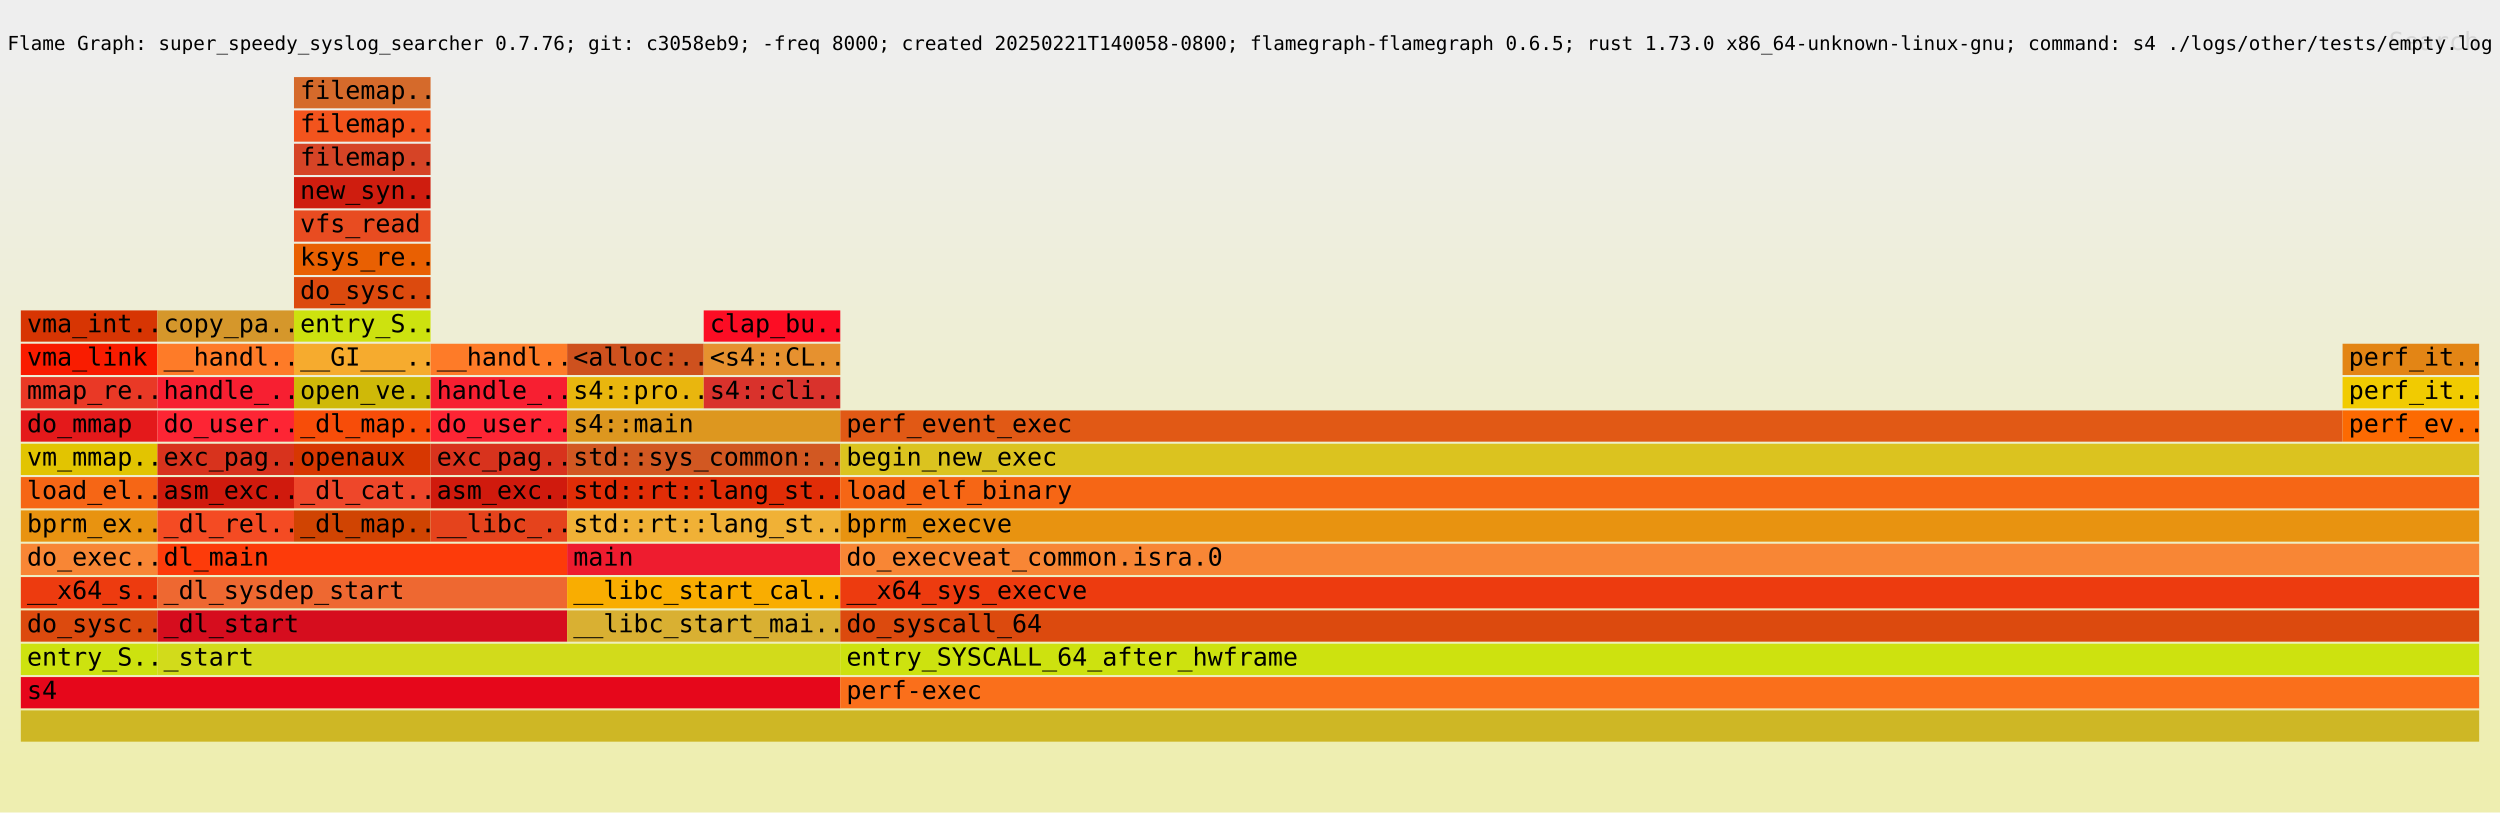
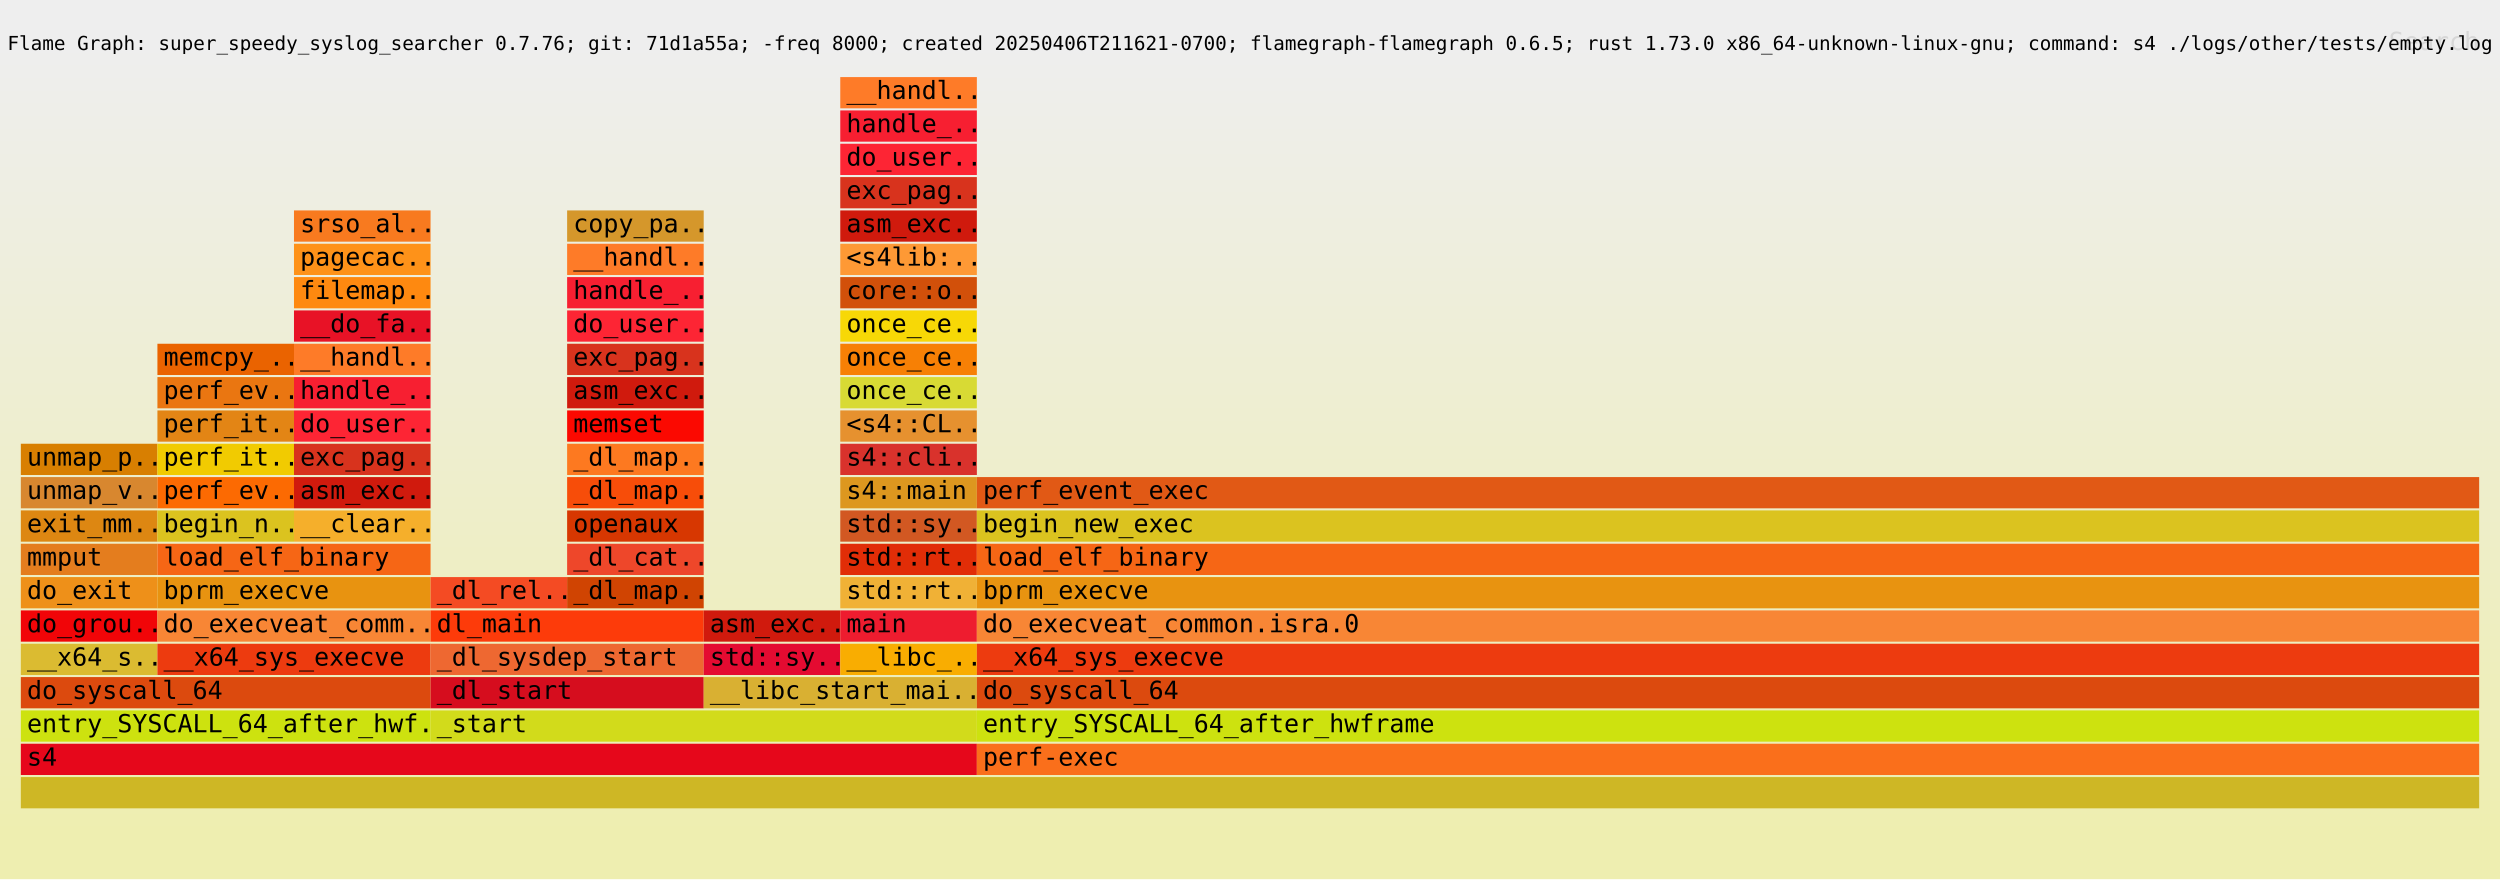
- <svg xmlns="http://www.w3.org/2000/svg" xmlns:ns1="http://github.com/jonhoo/inferno" version="1.1" width="1200" height="390" viewBox="0 0 1200 390">
+ <svg xmlns="http://www.w3.org/2000/svg" xmlns:ns1="http://github.com/jonhoo/inferno" version="1.1" width="1200" height="422" viewBox="0 0 1200 422">
  <defs>
    <linearGradient id="background" y1="0" y2="1" x1="0" x2="0">
      <stop stop-color="#eeeeee" offset="5%" />
      <stop stop-color="#eeeeb0" offset="95%" />
    </linearGradient>
  </defs>
  <style type="text/css">
text { font-family:monospace; font-size:12px }
#title { text-anchor:middle; font-size:17px; }
#matched { text-anchor:end; }
#search { text-anchor:end; opacity:0.1; cursor:pointer; }
#search:hover, #search.show { opacity:1; }
#subtitle { text-anchor:middle; font-color:rgb(160,160,160); }
#unzoom { cursor:pointer; }
#frames &gt; *:hover { stroke:black; stroke-width:0.5; cursor:pointer; }
.hide { display:none; }
.parent { opacity:0.5; }
</style>
-   <rect x="0" y="0" width="100%" height="390" fill="url(#background)" />
-   <text id="title" style="font-size:xx-small" fill="rgb(0,0,0)" x="50%" y="24.00">Flame Graph: super_speedy_syslog_searcher 0.7.76; git: c3058eb9; -freq 8000; created 20250221T140058-0800; flamegraph-flamegraph 0.6.5; rust 1.73.0 x86_64-unknown-linux-gnu<br />; command: s4 ./logs/other/tests/empty.log</text>
-   <text id="details" fill="rgb(0,0,0)" x="10" y="373.00"> </text>
+   <rect x="0" y="0" width="100%" height="422" fill="url(#background)" />
+   <text id="title" style="font-size:xx-small" fill="rgb(0,0,0)" x="50%" y="24.00">Flame Graph: super_speedy_syslog_searcher 0.7.76; git: 71d1a55a; -freq 8000; created 20250406T211621-0700; flamegraph-flamegraph 0.6.5; rust 1.73.0 x86_64-unknown-linux-gnu<br />; command: s4 ./logs/other/tests/empty.log</text>
+   <text id="details" fill="rgb(0,0,0)" x="10" y="405.00"> </text>
  <text id="unzoom" class="hide" fill="rgb(0,0,0)" x="10" y="24.00">Reset Zoom</text>
  <text id="search" fill="rgb(0,0,0)" x="1190" y="24.00">Search</text>
-   <text id="matched" fill="rgb(0,0,0)" x="1190" y="373.00"> </text>
+   <text id="matched" fill="rgb(0,0,0)" x="1190" y="405.00"> </text>
  <svg id="frames" x="10" width="1180" total_samples="18">
    <g>
-       <rect x="0%" y="309" width="5.556%" height="15" fill="rgb(205,226,15)" ns1:x="0" ns1:w="1" />
-       <text x="0.25%" y="319.50">entry_S..</text>
-     </g>
-     <g>
-       <rect x="0%" y="293" width="5.556%" height="15" fill="rgb(220,74,14)" ns1:x="0" ns1:w="1" />
-       <text x="0.25%" y="303.50">do_sysc..</text>
-     </g>
-     <g>
-       <rect x="0%" y="277" width="5.556%" height="15" fill="rgb(237,59,15)" ns1:x="0" ns1:w="1" />
-       <text x="0.25%" y="287.50">__x64_s..</text>
-     </g>
-     <g>
-       <rect x="0%" y="261" width="5.556%" height="15" fill="rgb(248,134,53)" ns1:x="0" ns1:w="1" />
-       <text x="0.25%" y="271.50">do_exec..</text>
-     </g>
-     <g>
-       <rect x="0%" y="245" width="5.556%" height="15" fill="rgb(232,147,16)" ns1:x="0" ns1:w="1" />
-       <text x="0.25%" y="255.50">bprm_ex..</text>
-     </g>
-     <g>
-       <rect x="0%" y="229" width="5.556%" height="15" fill="rgb(246,102,21)" ns1:x="0" ns1:w="1" />
-       <text x="0.25%" y="239.50">load_el..</text>
-     </g>
-     <g>
-       <rect x="0%" y="213" width="5.556%" height="15" fill="rgb(226,196,1)" ns1:x="0" ns1:w="1" />
-       <text x="0.25%" y="223.50">vm_mmap..</text>
-     </g>
-     <g>
-       <rect x="0%" y="197" width="5.556%" height="15" fill="rgb(228,25,27)" ns1:x="0" ns1:w="1" />
-       <text x="0.25%" y="207.50">do_mmap</text>
-     </g>
-     <g>
-       <rect x="0%" y="181" width="5.556%" height="15" fill="rgb(233,57,38)" ns1:x="0" ns1:w="1" />
-       <text x="0.25%" y="191.50">mmap_re..</text>
-     </g>
-     <g>
-       <rect x="0%" y="165" width="5.556%" height="15" fill="rgb(249,28,0)" ns1:x="0" ns1:w="1" />
-       <text x="0.25%" y="175.50">vma_link</text>
-     </g>
-     <g>
-       <rect x="0%" y="149" width="5.556%" height="15" fill="rgb(215,53,3)" ns1:x="0" ns1:w="1" />
-       <text x="0.25%" y="159.50">vma_int..</text>
-     </g>
-     <g>
-       <rect x="5.556%" y="245" width="5.556%" height="15" fill="rgb(244,75,35)" ns1:x="1" ns1:w="1" />
-       <text x="5.806%" y="255.50">_dl_rel..</text>
-     </g>
-     <g>
-       <rect x="5.556%" y="229" width="5.556%" height="15" fill="rgb(208,26,13)" ns1:x="1" ns1:w="1" />
-       <text x="5.806%" y="239.50">asm_exc..</text>
-     </g>
-     <g>
-       <rect x="5.556%" y="213" width="5.556%" height="15" fill="rgb(216,51,29)" ns1:x="1" ns1:w="1" />
-       <text x="5.806%" y="223.50">exc_pag..</text>
-     </g>
-     <g>
-       <rect x="5.556%" y="197" width="5.556%" height="15" fill="rgb(253,37,52)" ns1:x="1" ns1:w="1" />
-       <text x="5.806%" y="207.50">do_user..</text>
-     </g>
-     <g>
-       <rect x="5.556%" y="181" width="5.556%" height="15" fill="rgb(247,31,49)" ns1:x="1" ns1:w="1" />
-       <text x="5.806%" y="191.50">handle_..</text>
-     </g>
-     <g>
-       <rect x="5.556%" y="165" width="5.556%" height="15" fill="rgb(254,123,40)" ns1:x="1" ns1:w="1" />
-       <text x="5.806%" y="175.50">__handl..</text>
-     </g>
-     <g>
-       <rect x="5.556%" y="149" width="5.556%" height="15" fill="rgb(213,151,43)" ns1:x="1" ns1:w="1" />
-       <text x="5.806%" y="159.50">copy_pa..</text>
-     </g>
-     <g>
-       <rect x="11.111%" y="245" width="5.556%" height="15" fill="rgb(208,68,2)" ns1:x="2" ns1:w="1" />
-       <text x="11.361%" y="255.50">_dl_map..</text>
-     </g>
-     <g>
-       <rect x="11.111%" y="229" width="5.556%" height="15" fill="rgb(238,71,42)" ns1:x="2" ns1:w="1" />
-       <text x="11.361%" y="239.50">_dl_cat..</text>
-     </g>
-     <g>
-       <rect x="11.111%" y="213" width="5.556%" height="15" fill="rgb(215,55,1)" ns1:x="2" ns1:w="1" />
-       <text x="11.361%" y="223.50">openaux</text>
-     </g>
-     <g>
-       <rect x="11.111%" y="197" width="5.556%" height="15" fill="rgb(247,77,9)" ns1:x="2" ns1:w="1" />
-       <text x="11.361%" y="207.50">_dl_map..</text>
-     </g>
-     <g>
-       <rect x="11.111%" y="181" width="5.556%" height="15" fill="rgb(207,185,8)" ns1:x="2" ns1:w="1" />
-       <text x="11.361%" y="191.50">open_ve..</text>
-     </g>
-     <g>
-       <rect x="11.111%" y="165" width="5.556%" height="15" fill="rgb(246,171,46)" ns1:x="2" ns1:w="1" />
-       <text x="11.361%" y="175.50">__GI___..</text>
-     </g>
-     <g>
-       <rect x="11.111%" y="149" width="5.556%" height="15" fill="rgb(205,226,15)" ns1:x="2" ns1:w="1" />
-       <text x="11.361%" y="159.50">entry_S..</text>
-     </g>
-     <g>
-       <rect x="11.111%" y="133" width="5.556%" height="15" fill="rgb(220,74,14)" ns1:x="2" ns1:w="1" />
-       <text x="11.361%" y="143.50">do_sysc..</text>
-     </g>
-     <g>
-       <rect x="11.111%" y="117" width="5.556%" height="15" fill="rgb(233,96,2)" ns1:x="2" ns1:w="1" />
-       <text x="11.361%" y="127.50">ksys_re..</text>
-     </g>
-     <g>
-       <rect x="11.111%" y="101" width="5.556%" height="15" fill="rgb(232,76,33)" ns1:x="2" ns1:w="1" />
-       <text x="11.361%" y="111.50">vfs_read</text>
-     </g>
-     <g>
-       <rect x="11.111%" y="85" width="5.556%" height="15" fill="rgb(207,29,15)" ns1:x="2" ns1:w="1" />
-       <text x="11.361%" y="95.50">new_syn..</text>
-     </g>
-     <g>
-       <rect x="11.111%" y="69" width="5.556%" height="15" fill="rgb(214,68,38)" ns1:x="2" ns1:w="1" />
-       <text x="11.361%" y="79.50">filemap..</text>
-     </g>
-     <g>
-       <rect x="11.111%" y="53" width="5.556%" height="15" fill="rgb(242,84,29)" ns1:x="2" ns1:w="1" />
-       <text x="11.361%" y="63.50">filemap..</text>
-     </g>
-     <g>
-       <rect x="11.111%" y="37" width="5.556%" height="15" fill="rgb(213,106,43)" ns1:x="2" ns1:w="1" />
-       <text x="11.361%" y="47.50">filemap..</text>
-     </g>
-     <g>
-       <rect x="5.556%" y="293" width="16.667%" height="15" fill="rgb(214,13,30)" ns1:x="1" ns1:w="3" />
-       <text x="5.806%" y="303.50">_dl_start</text>
-     </g>
-     <g>
-       <rect x="5.556%" y="277" width="16.667%" height="15" fill="rgb(238,104,49)" ns1:x="1" ns1:w="3" />
-       <text x="5.806%" y="287.50">_dl_sysdep_start</text>
-     </g>
-     <g>
-       <rect x="5.556%" y="261" width="16.667%" height="15" fill="rgb(253,59,10)" ns1:x="1" ns1:w="3" />
-       <text x="5.806%" y="271.50">dl_main</text>
-     </g>
-     <g>
-       <rect x="16.667%" y="245" width="5.556%" height="15" fill="rgb(229,67,28)" ns1:x="3" ns1:w="1" />
-       <text x="16.917%" y="255.50">__libc_..</text>
-     </g>
-     <g>
-       <rect x="16.667%" y="229" width="5.556%" height="15" fill="rgb(208,26,13)" ns1:x="3" ns1:w="1" />
-       <text x="16.917%" y="239.50">asm_exc..</text>
-     </g>
-     <g>
-       <rect x="16.667%" y="213" width="5.556%" height="15" fill="rgb(216,51,29)" ns1:x="3" ns1:w="1" />
-       <text x="16.917%" y="223.50">exc_pag..</text>
-     </g>
-     <g>
-       <rect x="16.667%" y="197" width="5.556%" height="15" fill="rgb(253,37,52)" ns1:x="3" ns1:w="1" />
-       <text x="16.917%" y="207.50">do_user..</text>
-     </g>
-     <g>
-       <rect x="16.667%" y="181" width="5.556%" height="15" fill="rgb(247,31,49)" ns1:x="3" ns1:w="1" />
-       <text x="16.917%" y="191.50">handle_..</text>
-     </g>
-     <g>
-       <rect x="16.667%" y="165" width="5.556%" height="15" fill="rgb(254,123,40)" ns1:x="3" ns1:w="1" />
-       <text x="16.917%" y="175.50">__handl..</text>
-     </g>
-     <g>
-       <rect x="22.222%" y="181" width="5.556%" height="15" fill="rgb(233,182,14)" ns1:x="4" ns1:w="1" />
-       <text x="22.472%" y="191.50">s4::pro..</text>
-     </g>
-     <g>
-       <rect x="22.222%" y="165" width="5.556%" height="15" fill="rgb(206,81,30)" ns1:x="4" ns1:w="1" />
-       <text x="22.472%" y="175.50">&lt;alloc:..</text>
-     </g>
-     <g>
-       <rect x="0%" y="325" width="33.333%" height="15" fill="rgb(230,7,27)" ns1:x="0" ns1:w="6" />
-       <text x="0.25%" y="335.50">s4</text>
-     </g>
-     <g>
-       <rect x="5.556%" y="309" width="27.778%" height="15" fill="rgb(210,219,27)" ns1:x="1" ns1:w="5" />
-       <text x="5.806%" y="319.50">_start</text>
-     </g>
-     <g>
-       <rect x="22.222%" y="293" width="11.111%" height="15" fill="rgb(217,176,50)" ns1:x="4" ns1:w="2" />
-       <text x="22.472%" y="303.50">__libc_start_mai..</text>
-     </g>
-     <g>
-       <rect x="22.222%" y="277" width="11.111%" height="15" fill="rgb(249,173,1)" ns1:x="4" ns1:w="2" />
-       <text x="22.472%" y="287.50">__libc_start_cal..</text>
-     </g>
-     <g>
-       <rect x="22.222%" y="261" width="11.111%" height="15" fill="rgb(238,28,47)" ns1:x="4" ns1:w="2" />
-       <text x="22.472%" y="271.50">main</text>
-     </g>
-     <g>
-       <rect x="22.222%" y="245" width="11.111%" height="15" fill="rgb(240,177,54)" ns1:x="4" ns1:w="2" />
-       <text x="22.472%" y="255.50">std::rt::lang_st..</text>
-     </g>
-     <g>
-       <rect x="22.222%" y="229" width="11.111%" height="15" fill="rgb(225,45,7)" ns1:x="4" ns1:w="2" />
-       <text x="22.472%" y="239.50">std::rt::lang_st..</text>
-     </g>
-     <g>
-       <rect x="22.222%" y="213" width="11.111%" height="15" fill="rgb(210,88,34)" ns1:x="4" ns1:w="2" />
-       <text x="22.472%" y="223.50">std::sys_common:..</text>
-     </g>
-     <g>
-       <rect x="22.222%" y="197" width="11.111%" height="15" fill="rgb(221,151,31)" ns1:x="4" ns1:w="2" />
-       <text x="22.472%" y="207.50">s4::main</text>
-     </g>
-     <g>
-       <rect x="27.778%" y="181" width="5.556%" height="15" fill="rgb(217,50,44)" ns1:x="5" ns1:w="1" />
-       <text x="28.028%" y="191.50">s4::cli..</text>
-     </g>
-     <g>
-       <rect x="27.778%" y="165" width="5.556%" height="15" fill="rgb(230,145,47)" ns1:x="5" ns1:w="1" />
-       <text x="28.028%" y="175.50">&lt;s4::CL..</text>
-     </g>
-     <g>
-       <rect x="27.778%" y="149" width="5.556%" height="15" fill="rgb(252,13,36)" ns1:x="5" ns1:w="1" />
-       <text x="28.028%" y="159.50">clap_bu..</text>
-     </g>
-     <g>
-       <rect x="33.333%" y="197" width="61.111%" height="15" fill="rgb(225,89,21)" ns1:x="6" ns1:w="11" />
-       <text x="33.583%" y="207.50">perf_event_exec</text>
-     </g>
-     <g>
-       <rect x="0%" y="341" width="100%" height="15" fill="rgb(206,183,37)" ns1:x="0" ns1:w="18" />
-       <text x="0.25%" y="351.50" />
-     </g>
-     <g>
-       <rect x="33.333%" y="325" width="66.667%" height="15" fill="rgb(250,111,27)" ns1:x="6" ns1:w="12" />
-       <text x="33.583%" y="335.50">perf-exec</text>
-     </g>
-     <g>
-       <rect x="33.333%" y="309" width="66.667%" height="15" fill="rgb(205,226,15)" ns1:x="6" ns1:w="12" />
-       <text x="33.583%" y="319.50">entry_SYSCALL_64_after_hwframe</text>
-     </g>
-     <g>
-       <rect x="33.333%" y="293" width="66.667%" height="15" fill="rgb(220,74,14)" ns1:x="6" ns1:w="12" />
-       <text x="33.583%" y="303.50">do_syscall_64</text>
-     </g>
-     <g>
-       <rect x="33.333%" y="277" width="66.667%" height="15" fill="rgb(237,59,15)" ns1:x="6" ns1:w="12" />
-       <text x="33.583%" y="287.50">__x64_sys_execve</text>
-     </g>
-     <g>
-       <rect x="33.333%" y="261" width="66.667%" height="15" fill="rgb(248,134,53)" ns1:x="6" ns1:w="12" />
-       <text x="33.583%" y="271.50">do_execveat_common.isra.0</text>
-     </g>
-     <g>
-       <rect x="33.333%" y="245" width="66.667%" height="15" fill="rgb(232,147,16)" ns1:x="6" ns1:w="12" />
-       <text x="33.583%" y="255.50">bprm_execve</text>
-     </g>
-     <g>
-       <rect x="33.333%" y="229" width="66.667%" height="15" fill="rgb(246,102,21)" ns1:x="6" ns1:w="12" />
-       <text x="33.583%" y="239.50">load_elf_binary</text>
-     </g>
-     <g>
-       <rect x="33.333%" y="213" width="66.667%" height="15" fill="rgb(219,195,31)" ns1:x="6" ns1:w="12" />
-       <text x="33.583%" y="223.50">begin_new_exec</text>
-     </g>
-     <g>
-       <rect x="94.444%" y="197" width="5.556%" height="15" fill="rgb(252,106,2)" ns1:x="17" ns1:w="1" />
-       <text x="94.694%" y="207.50">perf_ev..</text>
-     </g>
-     <g>
-       <rect x="94.444%" y="181" width="5.556%" height="15" fill="rgb(241,203,1)" ns1:x="17" ns1:w="1" />
-       <text x="94.694%" y="191.50">perf_it..</text>
-     </g>
-     <g>
-       <rect x="94.444%" y="165" width="5.556%" height="15" fill="rgb(227,133,21)" ns1:x="17" ns1:w="1" />
-       <text x="94.694%" y="175.50">perf_it..</text>
+       <rect x="0%" y="309" width="5.556%" height="15" fill="rgb(219,187,49)" ns1:x="0" ns1:w="1" />
+       <text x="0.25%" y="319.50">__x64_s..</text>
+     </g>
+     <g>
+       <rect x="0%" y="293" width="5.556%" height="15" fill="rgb(241,5,8)" ns1:x="0" ns1:w="1" />
+       <text x="0.25%" y="303.50">do_grou..</text>
+     </g>
+     <g>
+       <rect x="0%" y="277" width="5.556%" height="15" fill="rgb(238,144,25)" ns1:x="0" ns1:w="1" />
+       <text x="0.25%" y="287.50">do_exit</text>
+     </g>
+     <g>
+       <rect x="0%" y="261" width="5.556%" height="15" fill="rgb(228,125,30)" ns1:x="0" ns1:w="1" />
+       <text x="0.25%" y="271.50">mmput</text>
+     </g>
+     <g>
+       <rect x="0%" y="245" width="5.556%" height="15" fill="rgb(221,135,18)" ns1:x="0" ns1:w="1" />
+       <text x="0.25%" y="255.50">exit_mm..</text>
+     </g>
+     <g>
+       <rect x="0%" y="229" width="5.556%" height="15" fill="rgb(216,135,47)" ns1:x="0" ns1:w="1" />
+       <text x="0.25%" y="239.50">unmap_v..</text>
+     </g>
+     <g>
+       <rect x="0%" y="213" width="5.556%" height="15" fill="rgb(216,127,1)" ns1:x="0" ns1:w="1" />
+       <text x="0.25%" y="223.50">unmap_p..</text>
+     </g>
+     <g>
+       <rect x="5.556%" y="245" width="5.556%" height="15" fill="rgb(219,195,31)" ns1:x="1" ns1:w="1" />
+       <text x="5.806%" y="255.50">begin_n..</text>
+     </g>
+     <g>
+       <rect x="5.556%" y="229" width="5.556%" height="15" fill="rgb(252,106,2)" ns1:x="1" ns1:w="1" />
+       <text x="5.806%" y="239.50">perf_ev..</text>
+     </g>
+     <g>
+       <rect x="5.556%" y="213" width="5.556%" height="15" fill="rgb(241,203,1)" ns1:x="1" ns1:w="1" />
+       <text x="5.806%" y="223.50">perf_it..</text>
+     </g>
+     <g>
+       <rect x="5.556%" y="197" width="5.556%" height="15" fill="rgb(227,133,21)" ns1:x="1" ns1:w="1" />
+       <text x="5.806%" y="207.50">perf_it..</text>
+     </g>
+     <g>
+       <rect x="5.556%" y="181" width="5.556%" height="15" fill="rgb(234,118,17)" ns1:x="1" ns1:w="1" />
+       <text x="5.806%" y="191.50">perf_ev..</text>
+     </g>
+     <g>
+       <rect x="5.556%" y="165" width="5.556%" height="15" fill="rgb(234,99,0)" ns1:x="1" ns1:w="1" />
+       <text x="5.806%" y="175.50">memcpy_..</text>
+     </g>
+     <g>
+       <rect x="0%" y="341" width="16.667%" height="15" fill="rgb(205,226,15)" ns1:x="0" ns1:w="3" />
+       <text x="0.25%" y="351.50">entry_SYSCALL_64_after_hwf..</text>
+     </g>
+     <g>
+       <rect x="0%" y="325" width="16.667%" height="15" fill="rgb(220,74,14)" ns1:x="0" ns1:w="3" />
+       <text x="0.25%" y="335.50">do_syscall_64</text>
+     </g>
+     <g>
+       <rect x="5.556%" y="309" width="11.111%" height="15" fill="rgb(237,59,15)" ns1:x="1" ns1:w="2" />
+       <text x="5.806%" y="319.50">__x64_sys_execve</text>
+     </g>
+     <g>
+       <rect x="5.556%" y="293" width="11.111%" height="15" fill="rgb(248,134,53)" ns1:x="1" ns1:w="2" />
+       <text x="5.806%" y="303.50">do_execveat_comm..</text>
+     </g>
+     <g>
+       <rect x="5.556%" y="277" width="11.111%" height="15" fill="rgb(232,147,16)" ns1:x="1" ns1:w="2" />
+       <text x="5.806%" y="287.50">bprm_execve</text>
+     </g>
+     <g>
+       <rect x="5.556%" y="261" width="11.111%" height="15" fill="rgb(246,102,21)" ns1:x="1" ns1:w="2" />
+       <text x="5.806%" y="271.50">load_elf_binary</text>
+     </g>
+     <g>
+       <rect x="11.111%" y="245" width="5.556%" height="15" fill="rgb(245,175,43)" ns1:x="2" ns1:w="1" />
+       <text x="11.361%" y="255.50">__clear..</text>
+     </g>
+     <g>
+       <rect x="11.111%" y="229" width="5.556%" height="15" fill="rgb(208,26,13)" ns1:x="2" ns1:w="1" />
+       <text x="11.361%" y="239.50">asm_exc..</text>
+     </g>
+     <g>
+       <rect x="11.111%" y="213" width="5.556%" height="15" fill="rgb(216,51,29)" ns1:x="2" ns1:w="1" />
+       <text x="11.361%" y="223.50">exc_pag..</text>
+     </g>
+     <g>
+       <rect x="11.111%" y="197" width="5.556%" height="15" fill="rgb(253,37,52)" ns1:x="2" ns1:w="1" />
+       <text x="11.361%" y="207.50">do_user..</text>
+     </g>
+     <g>
+       <rect x="11.111%" y="181" width="5.556%" height="15" fill="rgb(247,31,49)" ns1:x="2" ns1:w="1" />
+       <text x="11.361%" y="191.50">handle_..</text>
+     </g>
+     <g>
+       <rect x="11.111%" y="165" width="5.556%" height="15" fill="rgb(254,123,40)" ns1:x="2" ns1:w="1" />
+       <text x="11.361%" y="175.50">__handl..</text>
+     </g>
+     <g>
+       <rect x="11.111%" y="149" width="5.556%" height="15" fill="rgb(232,18,38)" ns1:x="2" ns1:w="1" />
+       <text x="11.361%" y="159.50">__do_fa..</text>
+     </g>
+     <g>
+       <rect x="11.111%" y="133" width="5.556%" height="15" fill="rgb(254,137,16)" ns1:x="2" ns1:w="1" />
+       <text x="11.361%" y="143.50">filemap..</text>
+     </g>
+     <g>
+       <rect x="11.111%" y="117" width="5.556%" height="15" fill="rgb(254,146,25)" ns1:x="2" ns1:w="1" />
+       <text x="11.361%" y="127.50">pagecac..</text>
+     </g>
+     <g>
+       <rect x="11.111%" y="101" width="5.556%" height="15" fill="rgb(248,122,31)" ns1:x="2" ns1:w="1" />
+       <text x="11.361%" y="111.50">srso_al..</text>
+     </g>
+     <g>
+       <rect x="16.667%" y="277" width="5.556%" height="15" fill="rgb(244,75,35)" ns1:x="3" ns1:w="1" />
+       <text x="16.917%" y="287.50">_dl_rel..</text>
+     </g>
+     <g>
+       <rect x="16.667%" y="325" width="11.111%" height="15" fill="rgb(214,13,30)" ns1:x="3" ns1:w="2" />
+       <text x="16.917%" y="335.50">_dl_start</text>
+     </g>
+     <g>
+       <rect x="16.667%" y="309" width="11.111%" height="15" fill="rgb(238,104,49)" ns1:x="3" ns1:w="2" />
+       <text x="16.917%" y="319.50">_dl_sysdep_start</text>
+     </g>
+     <g>
+       <rect x="16.667%" y="293" width="11.111%" height="15" fill="rgb(253,59,10)" ns1:x="3" ns1:w="2" />
+       <text x="16.917%" y="303.50">dl_main</text>
+     </g>
+     <g>
+       <rect x="22.222%" y="277" width="5.556%" height="15" fill="rgb(208,68,2)" ns1:x="4" ns1:w="1" />
+       <text x="22.472%" y="287.50">_dl_map..</text>
+     </g>
+     <g>
+       <rect x="22.222%" y="261" width="5.556%" height="15" fill="rgb(238,71,42)" ns1:x="4" ns1:w="1" />
+       <text x="22.472%" y="271.50">_dl_cat..</text>
+     </g>
+     <g>
+       <rect x="22.222%" y="245" width="5.556%" height="15" fill="rgb(215,55,1)" ns1:x="4" ns1:w="1" />
+       <text x="22.472%" y="255.50">openaux</text>
+     </g>
+     <g>
+       <rect x="22.222%" y="229" width="5.556%" height="15" fill="rgb(247,77,9)" ns1:x="4" ns1:w="1" />
+       <text x="22.472%" y="239.50">_dl_map..</text>
+     </g>
+     <g>
+       <rect x="22.222%" y="213" width="5.556%" height="15" fill="rgb(253,121,32)" ns1:x="4" ns1:w="1" />
+       <text x="22.472%" y="223.50">_dl_map..</text>
+     </g>
+     <g>
+       <rect x="22.222%" y="197" width="5.556%" height="15" fill="rgb(251,9,1)" ns1:x="4" ns1:w="1" />
+       <text x="22.472%" y="207.50">memset</text>
+     </g>
+     <g>
+       <rect x="22.222%" y="181" width="5.556%" height="15" fill="rgb(208,26,13)" ns1:x="4" ns1:w="1" />
+       <text x="22.472%" y="191.50">asm_exc..</text>
+     </g>
+     <g>
+       <rect x="22.222%" y="165" width="5.556%" height="15" fill="rgb(216,51,29)" ns1:x="4" ns1:w="1" />
+       <text x="22.472%" y="175.50">exc_pag..</text>
+     </g>
+     <g>
+       <rect x="22.222%" y="149" width="5.556%" height="15" fill="rgb(253,37,52)" ns1:x="4" ns1:w="1" />
+       <text x="22.472%" y="159.50">do_user..</text>
+     </g>
+     <g>
+       <rect x="22.222%" y="133" width="5.556%" height="15" fill="rgb(247,31,49)" ns1:x="4" ns1:w="1" />
+       <text x="22.472%" y="143.50">handle_..</text>
+     </g>
+     <g>
+       <rect x="22.222%" y="117" width="5.556%" height="15" fill="rgb(254,123,40)" ns1:x="4" ns1:w="1" />
+       <text x="22.472%" y="127.50">__handl..</text>
+     </g>
+     <g>
+       <rect x="22.222%" y="101" width="5.556%" height="15" fill="rgb(213,151,43)" ns1:x="4" ns1:w="1" />
+       <text x="22.472%" y="111.50">copy_pa..</text>
+     </g>
+     <g>
+       <rect x="27.778%" y="309" width="5.556%" height="15" fill="rgb(228,11,49)" ns1:x="5" ns1:w="1" />
+       <text x="28.028%" y="319.50">std::sy..</text>
+     </g>
+     <g>
+       <rect x="27.778%" y="293" width="5.556%" height="15" fill="rgb(208,26,13)" ns1:x="5" ns1:w="1" />
+       <text x="28.028%" y="303.50">asm_exc..</text>
+     </g>
+     <g>
+       <rect x="0%" y="357" width="38.889%" height="15" fill="rgb(230,7,27)" ns1:x="0" ns1:w="7" />
+       <text x="0.25%" y="367.50">s4</text>
+     </g>
+     <g>
+       <rect x="16.667%" y="341" width="22.222%" height="15" fill="rgb(210,219,27)" ns1:x="3" ns1:w="4" />
+       <text x="16.917%" y="351.50">_start</text>
+     </g>
+     <g>
+       <rect x="27.778%" y="325" width="11.111%" height="15" fill="rgb(217,176,50)" ns1:x="5" ns1:w="2" />
+       <text x="28.028%" y="335.50">__libc_start_mai..</text>
+     </g>
+     <g>
+       <rect x="33.333%" y="309" width="5.556%" height="15" fill="rgb(249,173,1)" ns1:x="6" ns1:w="1" />
+       <text x="33.583%" y="319.50">__libc_..</text>
+     </g>
+     <g>
+       <rect x="33.333%" y="293" width="5.556%" height="15" fill="rgb(238,28,47)" ns1:x="6" ns1:w="1" />
+       <text x="33.583%" y="303.50">main</text>
+     </g>
+     <g>
+       <rect x="33.333%" y="277" width="5.556%" height="15" fill="rgb(240,177,54)" ns1:x="6" ns1:w="1" />
+       <text x="33.583%" y="287.50">std::rt..</text>
+     </g>
+     <g>
+       <rect x="33.333%" y="261" width="5.556%" height="15" fill="rgb(225,45,7)" ns1:x="6" ns1:w="1" />
+       <text x="33.583%" y="271.50">std::rt..</text>
+     </g>
+     <g>
+       <rect x="33.333%" y="245" width="5.556%" height="15" fill="rgb(210,88,34)" ns1:x="6" ns1:w="1" />
+       <text x="33.583%" y="255.50">std::sy..</text>
+     </g>
+     <g>
+       <rect x="33.333%" y="229" width="5.556%" height="15" fill="rgb(221,151,31)" ns1:x="6" ns1:w="1" />
+       <text x="33.583%" y="239.50">s4::main</text>
+     </g>
+     <g>
+       <rect x="33.333%" y="213" width="5.556%" height="15" fill="rgb(217,50,44)" ns1:x="6" ns1:w="1" />
+       <text x="33.583%" y="223.50">s4::cli..</text>
+     </g>
+     <g>
+       <rect x="33.333%" y="197" width="5.556%" height="15" fill="rgb(230,145,47)" ns1:x="6" ns1:w="1" />
+       <text x="33.583%" y="207.50">&lt;s4::CL..</text>
+     </g>
+     <g>
+       <rect x="33.333%" y="181" width="5.556%" height="15" fill="rgb(216,218,52)" ns1:x="6" ns1:w="1" />
+       <text x="33.583%" y="191.50">once_ce..</text>
+     </g>
+     <g>
+       <rect x="33.333%" y="165" width="5.556%" height="15" fill="rgb(247,128,5)" ns1:x="6" ns1:w="1" />
+       <text x="33.583%" y="175.50">once_ce..</text>
+     </g>
+     <g>
+       <rect x="33.333%" y="149" width="5.556%" height="15" fill="rgb(247,216,6)" ns1:x="6" ns1:w="1" />
+       <text x="33.583%" y="159.50">once_ce..</text>
+     </g>
+     <g>
+       <rect x="33.333%" y="133" width="5.556%" height="15" fill="rgb(210,80,10)" ns1:x="6" ns1:w="1" />
+       <text x="33.583%" y="143.50">core::o..</text>
+     </g>
+     <g>
+       <rect x="33.333%" y="117" width="5.556%" height="15" fill="rgb(254,153,53)" ns1:x="6" ns1:w="1" />
+       <text x="33.583%" y="127.50">&lt;s4lib:..</text>
+     </g>
+     <g>
+       <rect x="33.333%" y="101" width="5.556%" height="15" fill="rgb(208,26,13)" ns1:x="6" ns1:w="1" />
+       <text x="33.583%" y="111.50">asm_exc..</text>
+     </g>
+     <g>
+       <rect x="33.333%" y="85" width="5.556%" height="15" fill="rgb(216,51,29)" ns1:x="6" ns1:w="1" />
+       <text x="33.583%" y="95.50">exc_pag..</text>
+     </g>
+     <g>
+       <rect x="33.333%" y="69" width="5.556%" height="15" fill="rgb(253,37,52)" ns1:x="6" ns1:w="1" />
+       <text x="33.583%" y="79.50">do_user..</text>
+     </g>
+     <g>
+       <rect x="33.333%" y="53" width="5.556%" height="15" fill="rgb(247,31,49)" ns1:x="6" ns1:w="1" />
+       <text x="33.583%" y="63.50">handle_..</text>
+     </g>
+     <g>
+       <rect x="33.333%" y="37" width="5.556%" height="15" fill="rgb(254,123,40)" ns1:x="6" ns1:w="1" />
+       <text x="33.583%" y="47.50">__handl..</text>
+     </g>
+     <g>
+       <rect x="0%" y="373" width="100%" height="15" fill="rgb(206,183,37)" ns1:x="0" ns1:w="18" />
+       <text x="0.25%" y="383.50" />
+     </g>
+     <g>
+       <rect x="38.889%" y="357" width="61.111%" height="15" fill="rgb(250,111,27)" ns1:x="7" ns1:w="11" />
+       <text x="39.139%" y="367.50">perf-exec</text>
+     </g>
+     <g>
+       <rect x="38.889%" y="341" width="61.111%" height="15" fill="rgb(205,226,15)" ns1:x="7" ns1:w="11" />
+       <text x="39.139%" y="351.50">entry_SYSCALL_64_after_hwframe</text>
+     </g>
+     <g>
+       <rect x="38.889%" y="325" width="61.111%" height="15" fill="rgb(220,74,14)" ns1:x="7" ns1:w="11" />
+       <text x="39.139%" y="335.50">do_syscall_64</text>
+     </g>
+     <g>
+       <rect x="38.889%" y="309" width="61.111%" height="15" fill="rgb(237,59,15)" ns1:x="7" ns1:w="11" />
+       <text x="39.139%" y="319.50">__x64_sys_execve</text>
+     </g>
+     <g>
+       <rect x="38.889%" y="293" width="61.111%" height="15" fill="rgb(248,134,53)" ns1:x="7" ns1:w="11" />
+       <text x="39.139%" y="303.50">do_execveat_common.isra.0</text>
+     </g>
+     <g>
+       <rect x="38.889%" y="277" width="61.111%" height="15" fill="rgb(232,147,16)" ns1:x="7" ns1:w="11" />
+       <text x="39.139%" y="287.50">bprm_execve</text>
+     </g>
+     <g>
+       <rect x="38.889%" y="261" width="61.111%" height="15" fill="rgb(246,102,21)" ns1:x="7" ns1:w="11" />
+       <text x="39.139%" y="271.50">load_elf_binary</text>
+     </g>
+     <g>
+       <rect x="38.889%" y="245" width="61.111%" height="15" fill="rgb(219,195,31)" ns1:x="7" ns1:w="11" />
+       <text x="39.139%" y="255.50">begin_new_exec</text>
+     </g>
+     <g>
+       <rect x="38.889%" y="229" width="61.111%" height="15" fill="rgb(225,89,21)" ns1:x="7" ns1:w="11" />
+       <text x="39.139%" y="239.50">perf_event_exec</text>
    </g>
  </svg>
</svg>
